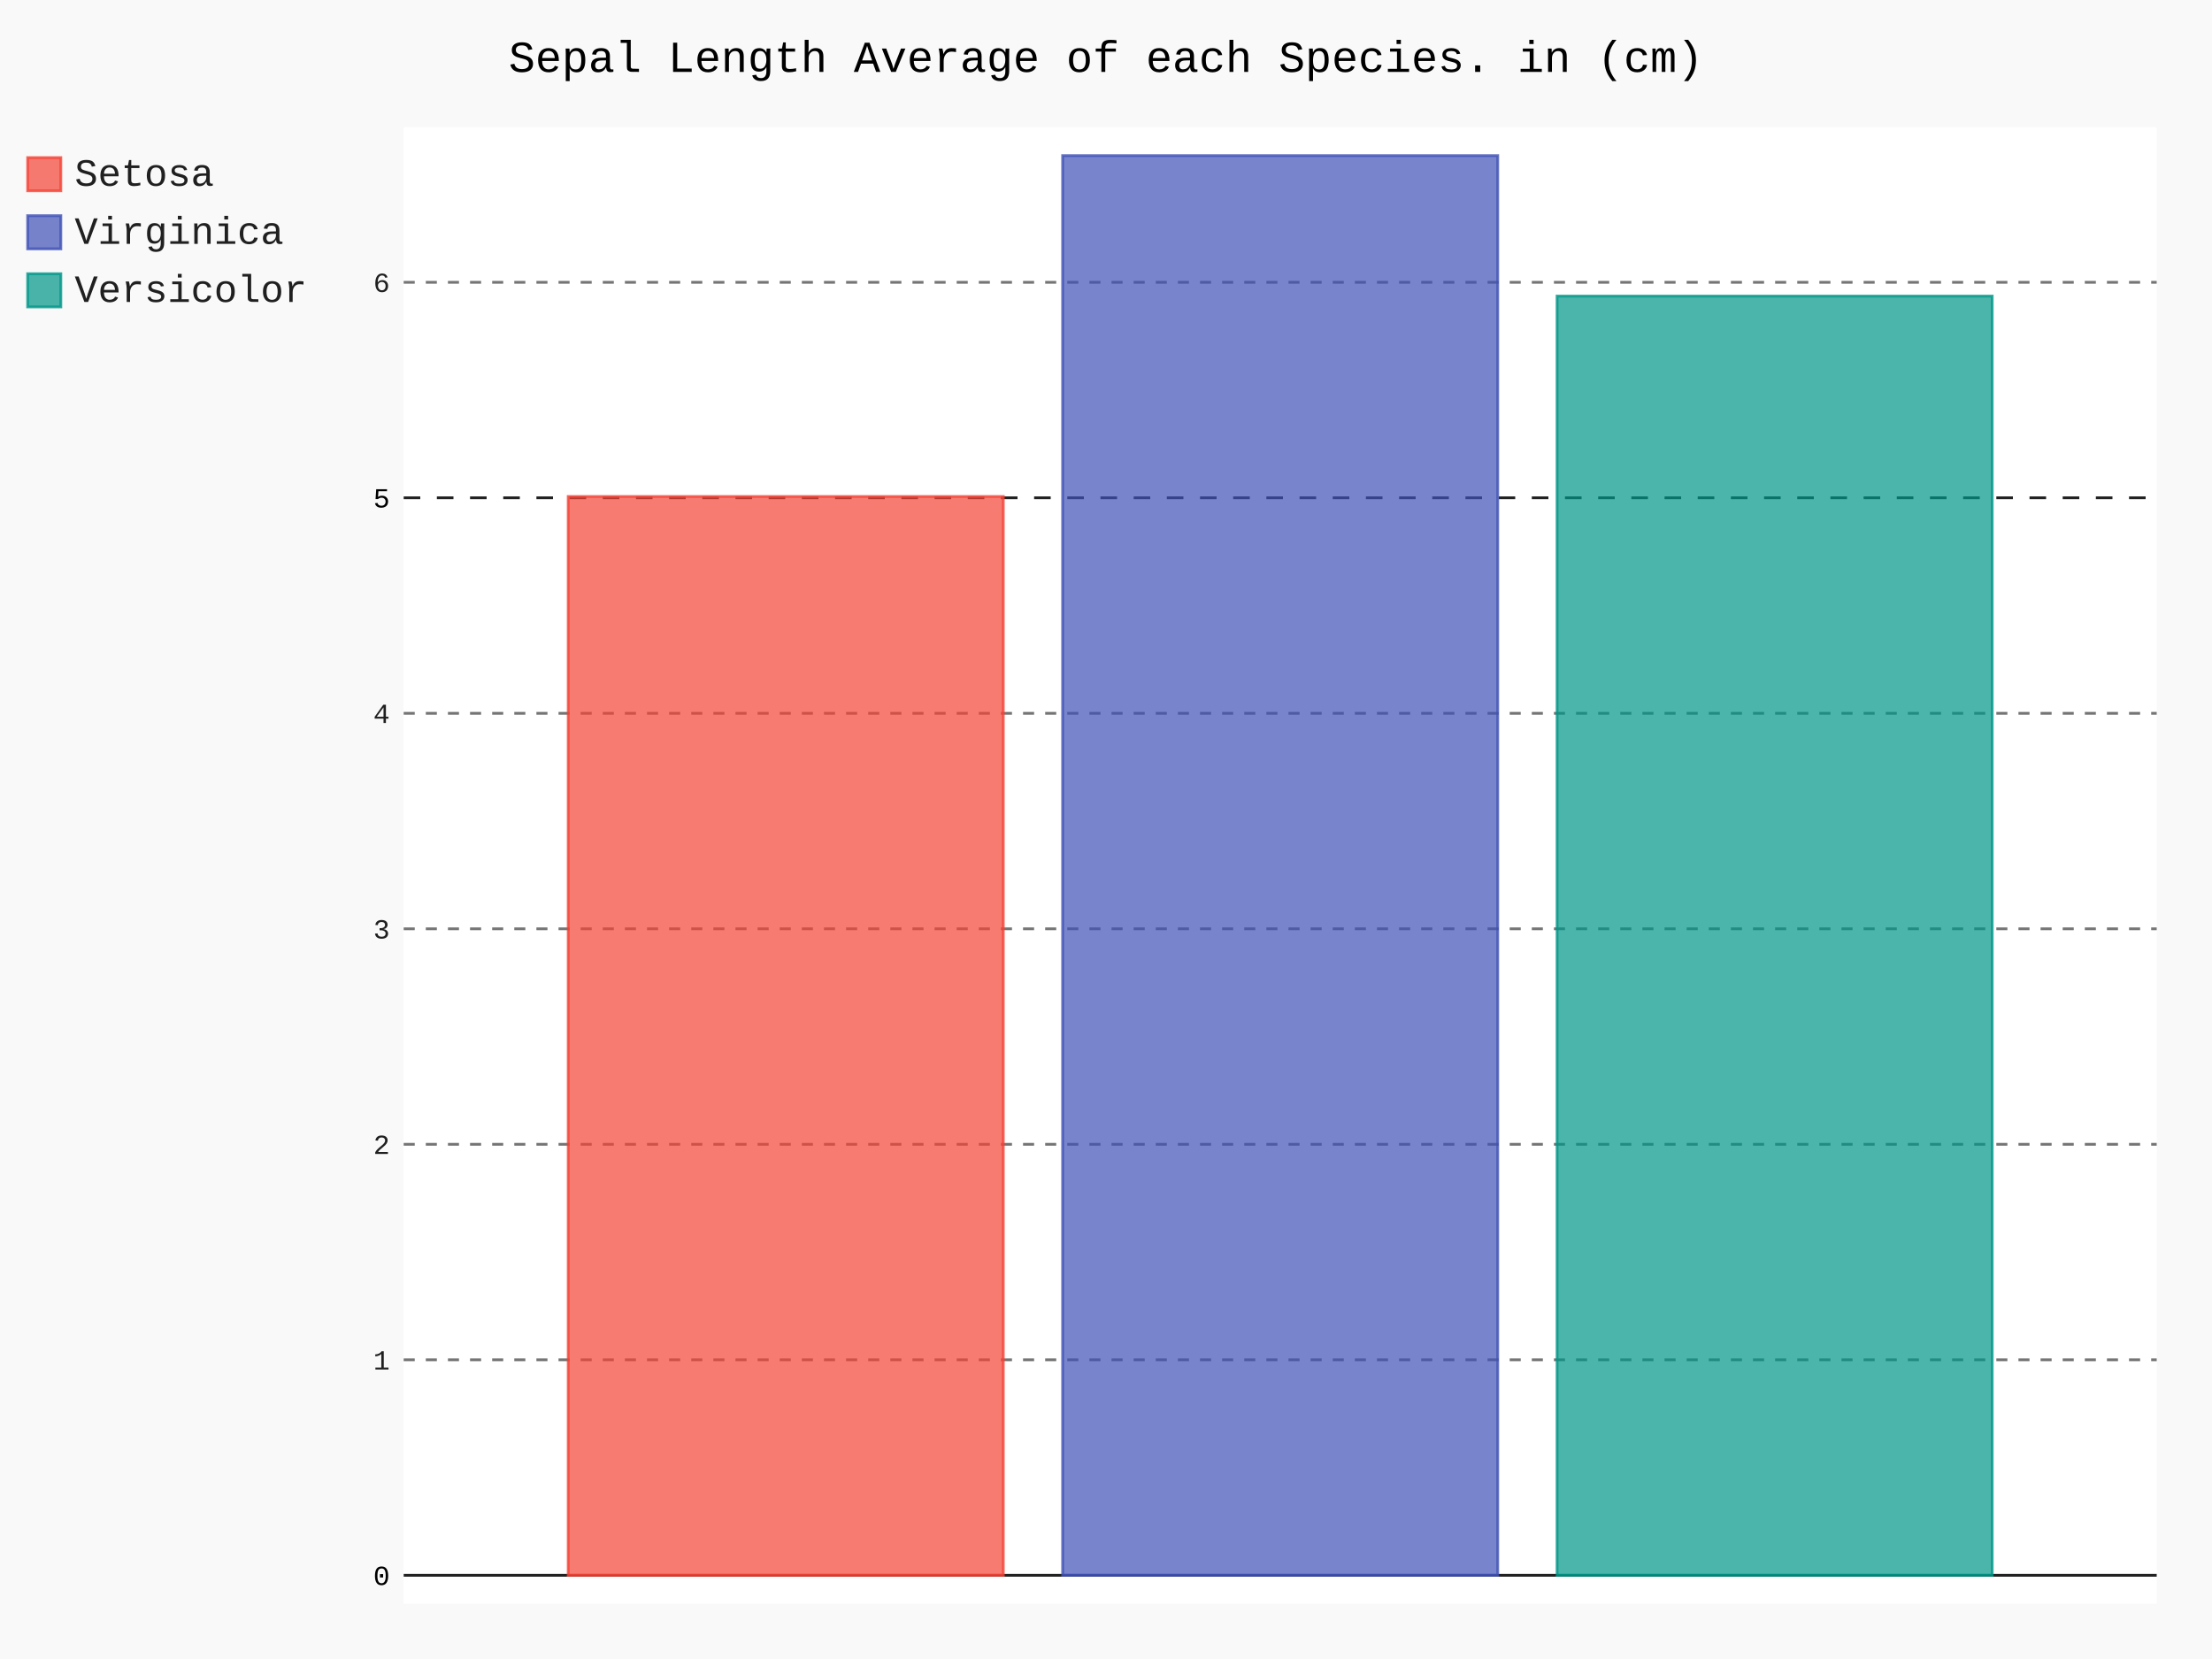
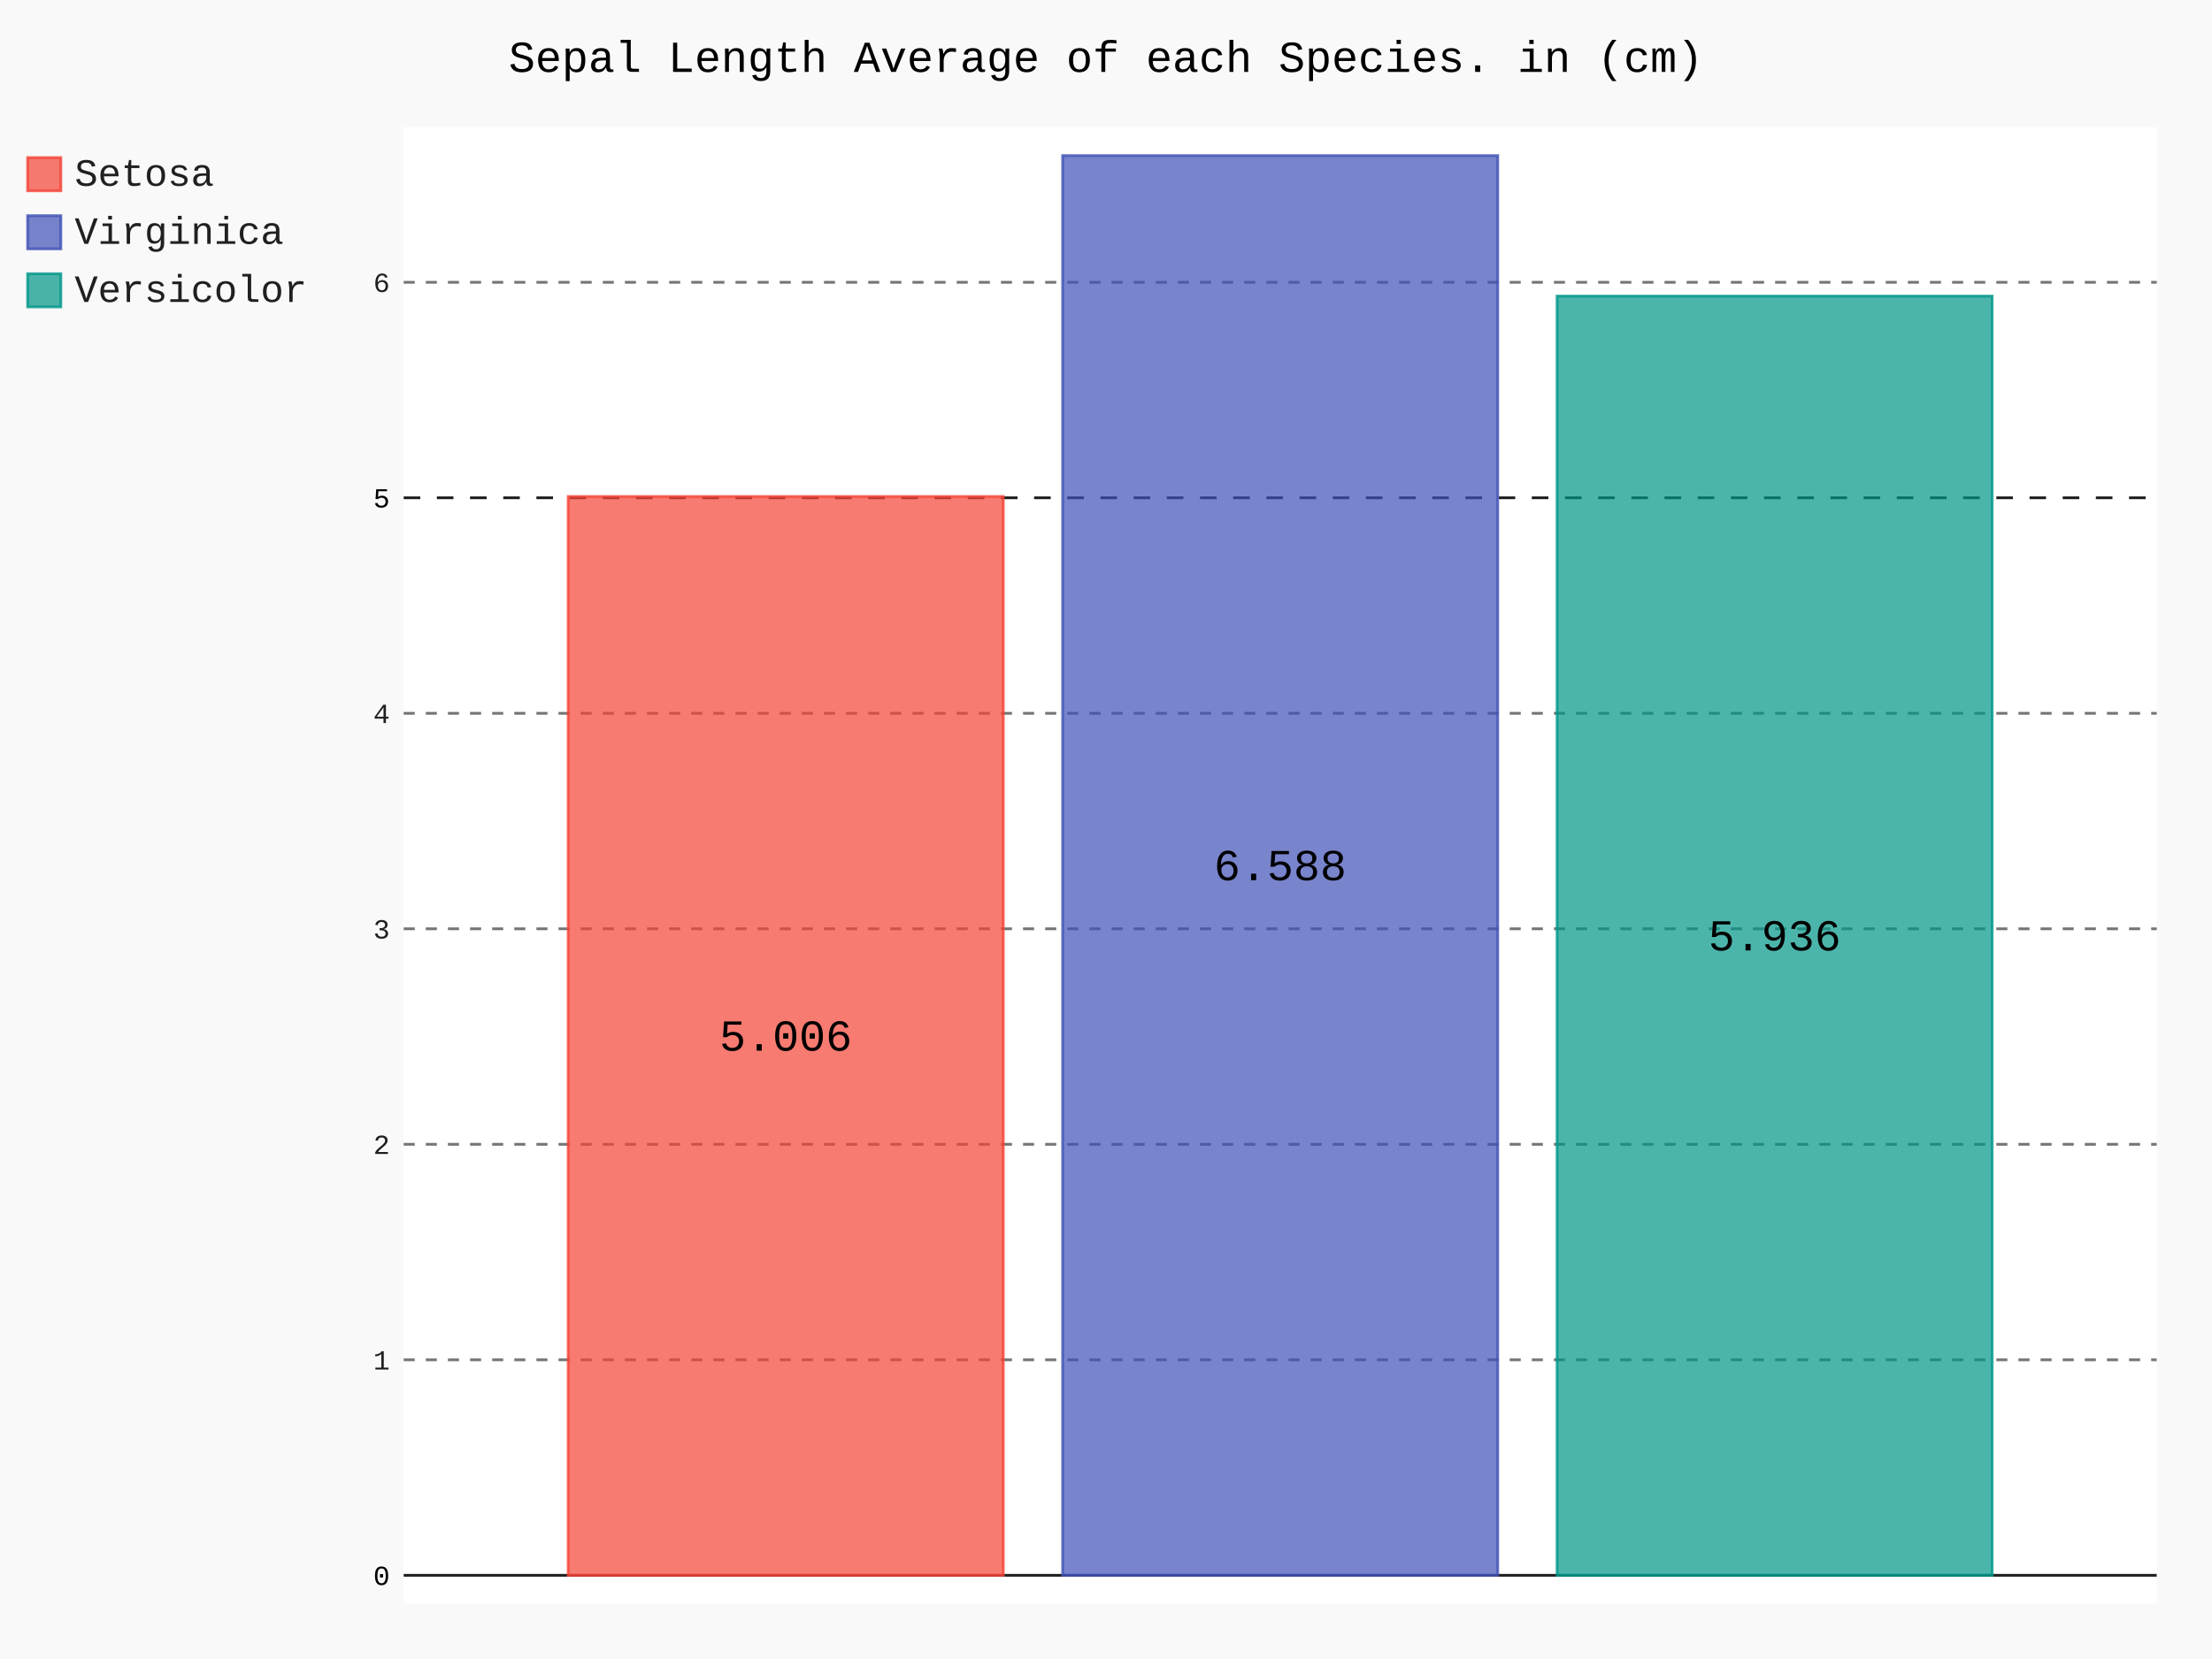
- <svg xmlns="http://www.w3.org/2000/svg" id="chart-f9fd1f2e-0f6a-44a5-8f12-a347a55445c4" class="pygal-chart" viewBox="0 0 800 600">
+ <svg xmlns="http://www.w3.org/2000/svg" id="chart-594e9c79-6843-474e-86b7-2ae1bf8628e2" class="pygal-chart" viewBox="0 0 800 600">
  <defs>
-     <style type="text/css">#chart-f9fd1f2e-0f6a-44a5-8f12-a347a55445c4{-webkit-user-select:none;-webkit-font-smoothing:antialiased;font-family:Consolas,"Liberation Mono",Menlo,Courier,monospace}#chart-f9fd1f2e-0f6a-44a5-8f12-a347a55445c4 .title{font-family:Consolas,"Liberation Mono",Menlo,Courier,monospace;font-size:16px}#chart-f9fd1f2e-0f6a-44a5-8f12-a347a55445c4 .legends .legend text{font-family:Consolas,"Liberation Mono",Menlo,Courier,monospace;font-size:14px}#chart-f9fd1f2e-0f6a-44a5-8f12-a347a55445c4 .axis text{font-family:Consolas,"Liberation Mono",Menlo,Courier,monospace;font-size:10px}#chart-f9fd1f2e-0f6a-44a5-8f12-a347a55445c4 .axis text.major{font-family:Consolas,"Liberation Mono",Menlo,Courier,monospace;font-size:10px}#chart-f9fd1f2e-0f6a-44a5-8f12-a347a55445c4 .text-overlay text.value{font-family:Consolas,"Liberation Mono",Menlo,Courier,monospace;font-size:16px}#chart-f9fd1f2e-0f6a-44a5-8f12-a347a55445c4 .text-overlay text.label{font-family:Consolas,"Liberation Mono",Menlo,Courier,monospace;font-size:10px}#chart-f9fd1f2e-0f6a-44a5-8f12-a347a55445c4 .tooltip{font-family:Consolas,"Liberation Mono",Menlo,Courier,monospace;font-size:14px}#chart-f9fd1f2e-0f6a-44a5-8f12-a347a55445c4 text.no_data{font-family:Consolas,"Liberation Mono",Menlo,Courier,monospace;font-size:64px}
- #chart-f9fd1f2e-0f6a-44a5-8f12-a347a55445c4{background-color:rgba(249,249,249,1)}#chart-f9fd1f2e-0f6a-44a5-8f12-a347a55445c4 path,#chart-f9fd1f2e-0f6a-44a5-8f12-a347a55445c4 line,#chart-f9fd1f2e-0f6a-44a5-8f12-a347a55445c4 rect,#chart-f9fd1f2e-0f6a-44a5-8f12-a347a55445c4 circle{-webkit-transition:150ms;-moz-transition:150ms;transition:150ms}#chart-f9fd1f2e-0f6a-44a5-8f12-a347a55445c4 .graph &gt; .background{fill:rgba(249,249,249,1)}#chart-f9fd1f2e-0f6a-44a5-8f12-a347a55445c4 .plot &gt; .background{fill:rgba(255,255,255,1)}#chart-f9fd1f2e-0f6a-44a5-8f12-a347a55445c4 .graph{fill:rgba(0,0,0,.87)}#chart-f9fd1f2e-0f6a-44a5-8f12-a347a55445c4 text.no_data{fill:rgba(0,0,0,1)}#chart-f9fd1f2e-0f6a-44a5-8f12-a347a55445c4 .title{fill:rgba(0,0,0,1)}#chart-f9fd1f2e-0f6a-44a5-8f12-a347a55445c4 .legends .legend text{fill:rgba(0,0,0,.87)}#chart-f9fd1f2e-0f6a-44a5-8f12-a347a55445c4 .legends .legend:hover text{fill:rgba(0,0,0,1)}#chart-f9fd1f2e-0f6a-44a5-8f12-a347a55445c4 .axis .line{stroke:rgba(0,0,0,1)}#chart-f9fd1f2e-0f6a-44a5-8f12-a347a55445c4 .axis .guide.line{stroke:rgba(0,0,0,.54)}#chart-f9fd1f2e-0f6a-44a5-8f12-a347a55445c4 .axis .major.line{stroke:rgba(0,0,0,.87)}#chart-f9fd1f2e-0f6a-44a5-8f12-a347a55445c4 .axis text.major{fill:rgba(0,0,0,1)}#chart-f9fd1f2e-0f6a-44a5-8f12-a347a55445c4 .axis.y .guides:hover .guide.line,#chart-f9fd1f2e-0f6a-44a5-8f12-a347a55445c4 .line-graph .axis.x .guides:hover .guide.line,#chart-f9fd1f2e-0f6a-44a5-8f12-a347a55445c4 .stackedline-graph .axis.x .guides:hover .guide.line,#chart-f9fd1f2e-0f6a-44a5-8f12-a347a55445c4 .xy-graph .axis.x .guides:hover .guide.line{stroke:rgba(0,0,0,1)}#chart-f9fd1f2e-0f6a-44a5-8f12-a347a55445c4 .axis .guides:hover text{fill:rgba(0,0,0,1)}#chart-f9fd1f2e-0f6a-44a5-8f12-a347a55445c4 .reactive{fill-opacity:.7;stroke-opacity:.8}#chart-f9fd1f2e-0f6a-44a5-8f12-a347a55445c4 .ci{stroke:rgba(0,0,0,.87)}#chart-f9fd1f2e-0f6a-44a5-8f12-a347a55445c4 .reactive.active,#chart-f9fd1f2e-0f6a-44a5-8f12-a347a55445c4 .active .reactive{fill-opacity:.8;stroke-opacity:.9;stroke-width:4}#chart-f9fd1f2e-0f6a-44a5-8f12-a347a55445c4 .ci .reactive.active{stroke-width:1.5}#chart-f9fd1f2e-0f6a-44a5-8f12-a347a55445c4 .series text{fill:rgba(0,0,0,1)}#chart-f9fd1f2e-0f6a-44a5-8f12-a347a55445c4 .tooltip rect{fill:rgba(255,255,255,1);stroke:rgba(0,0,0,1);-webkit-transition:opacity 150ms;-moz-transition:opacity 150ms;transition:opacity 150ms}#chart-f9fd1f2e-0f6a-44a5-8f12-a347a55445c4 .tooltip .label{fill:rgba(0,0,0,.87)}#chart-f9fd1f2e-0f6a-44a5-8f12-a347a55445c4 .tooltip .label{fill:rgba(0,0,0,.87)}#chart-f9fd1f2e-0f6a-44a5-8f12-a347a55445c4 .tooltip .legend{font-size:.8em;fill:rgba(0,0,0,.54)}#chart-f9fd1f2e-0f6a-44a5-8f12-a347a55445c4 .tooltip .x_label{font-size:.6em;fill:rgba(0,0,0,1)}#chart-f9fd1f2e-0f6a-44a5-8f12-a347a55445c4 .tooltip .xlink{font-size:.5em;text-decoration:underline}#chart-f9fd1f2e-0f6a-44a5-8f12-a347a55445c4 .tooltip .value{font-size:1.5em}#chart-f9fd1f2e-0f6a-44a5-8f12-a347a55445c4 .bound{font-size:.5em}#chart-f9fd1f2e-0f6a-44a5-8f12-a347a55445c4 .max-value{font-size:.75em;fill:rgba(0,0,0,.54)}#chart-f9fd1f2e-0f6a-44a5-8f12-a347a55445c4 .map-element{fill:rgba(255,255,255,1);stroke:rgba(0,0,0,.54) !important}#chart-f9fd1f2e-0f6a-44a5-8f12-a347a55445c4 .map-element .reactive{fill-opacity:inherit;stroke-opacity:inherit}#chart-f9fd1f2e-0f6a-44a5-8f12-a347a55445c4 .color-0,#chart-f9fd1f2e-0f6a-44a5-8f12-a347a55445c4 .color-0 a:visited{stroke:#F44336;fill:#F44336}#chart-f9fd1f2e-0f6a-44a5-8f12-a347a55445c4 .color-1,#chart-f9fd1f2e-0f6a-44a5-8f12-a347a55445c4 .color-1 a:visited{stroke:#3F51B5;fill:#3F51B5}#chart-f9fd1f2e-0f6a-44a5-8f12-a347a55445c4 .color-2,#chart-f9fd1f2e-0f6a-44a5-8f12-a347a55445c4 .color-2 a:visited{stroke:#009688;fill:#009688}#chart-f9fd1f2e-0f6a-44a5-8f12-a347a55445c4 .text-overlay .color-0 text{fill:black}#chart-f9fd1f2e-0f6a-44a5-8f12-a347a55445c4 .text-overlay .color-1 text{fill:black}#chart-f9fd1f2e-0f6a-44a5-8f12-a347a55445c4 .text-overlay .color-2 text{fill:black}
- #chart-f9fd1f2e-0f6a-44a5-8f12-a347a55445c4 text.no_data{text-anchor:middle}#chart-f9fd1f2e-0f6a-44a5-8f12-a347a55445c4 .guide.line{fill:none}#chart-f9fd1f2e-0f6a-44a5-8f12-a347a55445c4 .centered{text-anchor:middle}#chart-f9fd1f2e-0f6a-44a5-8f12-a347a55445c4 .title{text-anchor:middle}#chart-f9fd1f2e-0f6a-44a5-8f12-a347a55445c4 .legends .legend text{fill-opacity:1}#chart-f9fd1f2e-0f6a-44a5-8f12-a347a55445c4 .axis.x text{text-anchor:middle}#chart-f9fd1f2e-0f6a-44a5-8f12-a347a55445c4 .axis.x:not(.web) text[transform]{text-anchor:start}#chart-f9fd1f2e-0f6a-44a5-8f12-a347a55445c4 .axis.x:not(.web) text[transform].backwards{text-anchor:end}#chart-f9fd1f2e-0f6a-44a5-8f12-a347a55445c4 .axis.y text{text-anchor:end}#chart-f9fd1f2e-0f6a-44a5-8f12-a347a55445c4 .axis.y text[transform].backwards{text-anchor:start}#chart-f9fd1f2e-0f6a-44a5-8f12-a347a55445c4 .axis.y2 text{text-anchor:start}#chart-f9fd1f2e-0f6a-44a5-8f12-a347a55445c4 .axis.y2 text[transform].backwards{text-anchor:end}#chart-f9fd1f2e-0f6a-44a5-8f12-a347a55445c4 .axis .guide.line{stroke-dasharray:4,4}#chart-f9fd1f2e-0f6a-44a5-8f12-a347a55445c4 .axis .major.guide.line{stroke-dasharray:6,6}#chart-f9fd1f2e-0f6a-44a5-8f12-a347a55445c4 .horizontal .axis.y .guide.line,#chart-f9fd1f2e-0f6a-44a5-8f12-a347a55445c4 .horizontal .axis.y2 .guide.line,#chart-f9fd1f2e-0f6a-44a5-8f12-a347a55445c4 .vertical .axis.x .guide.line{opacity:0}#chart-f9fd1f2e-0f6a-44a5-8f12-a347a55445c4 .horizontal .axis.always_show .guide.line,#chart-f9fd1f2e-0f6a-44a5-8f12-a347a55445c4 .vertical .axis.always_show .guide.line{opacity:1 !important}#chart-f9fd1f2e-0f6a-44a5-8f12-a347a55445c4 .axis.y .guides:hover .guide.line,#chart-f9fd1f2e-0f6a-44a5-8f12-a347a55445c4 .axis.y2 .guides:hover .guide.line,#chart-f9fd1f2e-0f6a-44a5-8f12-a347a55445c4 .axis.x .guides:hover .guide.line{opacity:1}#chart-f9fd1f2e-0f6a-44a5-8f12-a347a55445c4 .axis .guides:hover text{opacity:1}#chart-f9fd1f2e-0f6a-44a5-8f12-a347a55445c4 .nofill{fill:none}#chart-f9fd1f2e-0f6a-44a5-8f12-a347a55445c4 .subtle-fill{fill-opacity:.2}#chart-f9fd1f2e-0f6a-44a5-8f12-a347a55445c4 .dot{stroke-width:1px;fill-opacity:1}#chart-f9fd1f2e-0f6a-44a5-8f12-a347a55445c4 .dot.active{stroke-width:5px}#chart-f9fd1f2e-0f6a-44a5-8f12-a347a55445c4 .dot.negative{fill:transparent}#chart-f9fd1f2e-0f6a-44a5-8f12-a347a55445c4 text,#chart-f9fd1f2e-0f6a-44a5-8f12-a347a55445c4 tspan{stroke:none !important}#chart-f9fd1f2e-0f6a-44a5-8f12-a347a55445c4 .series text.active{opacity:1}#chart-f9fd1f2e-0f6a-44a5-8f12-a347a55445c4 .tooltip rect{fill-opacity:.95;stroke-width:.5}#chart-f9fd1f2e-0f6a-44a5-8f12-a347a55445c4 .tooltip text{fill-opacity:1}#chart-f9fd1f2e-0f6a-44a5-8f12-a347a55445c4 .showable{visibility:hidden}#chart-f9fd1f2e-0f6a-44a5-8f12-a347a55445c4 .showable.shown{visibility:visible}#chart-f9fd1f2e-0f6a-44a5-8f12-a347a55445c4 .gauge-background{fill:rgba(229,229,229,1);stroke:none}#chart-f9fd1f2e-0f6a-44a5-8f12-a347a55445c4 .bg-lines{stroke:rgba(249,249,249,1);stroke-width:2px}</style>
+     <style type="text/css">#chart-594e9c79-6843-474e-86b7-2ae1bf8628e2{-webkit-user-select:none;-webkit-font-smoothing:antialiased;font-family:Consolas,"Liberation Mono",Menlo,Courier,monospace}#chart-594e9c79-6843-474e-86b7-2ae1bf8628e2 .title{font-family:Consolas,"Liberation Mono",Menlo,Courier,monospace;font-size:16px}#chart-594e9c79-6843-474e-86b7-2ae1bf8628e2 .legends .legend text{font-family:Consolas,"Liberation Mono",Menlo,Courier,monospace;font-size:14px}#chart-594e9c79-6843-474e-86b7-2ae1bf8628e2 .axis text{font-family:Consolas,"Liberation Mono",Menlo,Courier,monospace;font-size:10px}#chart-594e9c79-6843-474e-86b7-2ae1bf8628e2 .axis text.major{font-family:Consolas,"Liberation Mono",Menlo,Courier,monospace;font-size:10px}#chart-594e9c79-6843-474e-86b7-2ae1bf8628e2 .text-overlay text.value{font-family:Consolas,"Liberation Mono",Menlo,Courier,monospace;font-size:16px}#chart-594e9c79-6843-474e-86b7-2ae1bf8628e2 .text-overlay text.label{font-family:Consolas,"Liberation Mono",Menlo,Courier,monospace;font-size:10px}#chart-594e9c79-6843-474e-86b7-2ae1bf8628e2 .tooltip{font-family:Consolas,"Liberation Mono",Menlo,Courier,monospace;font-size:14px}#chart-594e9c79-6843-474e-86b7-2ae1bf8628e2 text.no_data{font-family:Consolas,"Liberation Mono",Menlo,Courier,monospace;font-size:64px}
+ #chart-594e9c79-6843-474e-86b7-2ae1bf8628e2{background-color:rgba(249,249,249,1)}#chart-594e9c79-6843-474e-86b7-2ae1bf8628e2 path,#chart-594e9c79-6843-474e-86b7-2ae1bf8628e2 line,#chart-594e9c79-6843-474e-86b7-2ae1bf8628e2 rect,#chart-594e9c79-6843-474e-86b7-2ae1bf8628e2 circle{-webkit-transition:150ms;-moz-transition:150ms;transition:150ms}#chart-594e9c79-6843-474e-86b7-2ae1bf8628e2 .graph &gt; .background{fill:rgba(249,249,249,1)}#chart-594e9c79-6843-474e-86b7-2ae1bf8628e2 .plot &gt; .background{fill:rgba(255,255,255,1)}#chart-594e9c79-6843-474e-86b7-2ae1bf8628e2 .graph{fill:rgba(0,0,0,.87)}#chart-594e9c79-6843-474e-86b7-2ae1bf8628e2 text.no_data{fill:rgba(0,0,0,1)}#chart-594e9c79-6843-474e-86b7-2ae1bf8628e2 .title{fill:rgba(0,0,0,1)}#chart-594e9c79-6843-474e-86b7-2ae1bf8628e2 .legends .legend text{fill:rgba(0,0,0,.87)}#chart-594e9c79-6843-474e-86b7-2ae1bf8628e2 .legends .legend:hover text{fill:rgba(0,0,0,1)}#chart-594e9c79-6843-474e-86b7-2ae1bf8628e2 .axis .line{stroke:rgba(0,0,0,1)}#chart-594e9c79-6843-474e-86b7-2ae1bf8628e2 .axis .guide.line{stroke:rgba(0,0,0,.54)}#chart-594e9c79-6843-474e-86b7-2ae1bf8628e2 .axis .major.line{stroke:rgba(0,0,0,.87)}#chart-594e9c79-6843-474e-86b7-2ae1bf8628e2 .axis text.major{fill:rgba(0,0,0,1)}#chart-594e9c79-6843-474e-86b7-2ae1bf8628e2 .axis.y .guides:hover .guide.line,#chart-594e9c79-6843-474e-86b7-2ae1bf8628e2 .line-graph .axis.x .guides:hover .guide.line,#chart-594e9c79-6843-474e-86b7-2ae1bf8628e2 .stackedline-graph .axis.x .guides:hover .guide.line,#chart-594e9c79-6843-474e-86b7-2ae1bf8628e2 .xy-graph .axis.x .guides:hover .guide.line{stroke:rgba(0,0,0,1)}#chart-594e9c79-6843-474e-86b7-2ae1bf8628e2 .axis .guides:hover text{fill:rgba(0,0,0,1)}#chart-594e9c79-6843-474e-86b7-2ae1bf8628e2 .reactive{fill-opacity:.7;stroke-opacity:.8}#chart-594e9c79-6843-474e-86b7-2ae1bf8628e2 .ci{stroke:rgba(0,0,0,.87)}#chart-594e9c79-6843-474e-86b7-2ae1bf8628e2 .reactive.active,#chart-594e9c79-6843-474e-86b7-2ae1bf8628e2 .active .reactive{fill-opacity:.8;stroke-opacity:.9;stroke-width:4}#chart-594e9c79-6843-474e-86b7-2ae1bf8628e2 .ci .reactive.active{stroke-width:1.5}#chart-594e9c79-6843-474e-86b7-2ae1bf8628e2 .series text{fill:rgba(0,0,0,1)}#chart-594e9c79-6843-474e-86b7-2ae1bf8628e2 .tooltip rect{fill:rgba(255,255,255,1);stroke:rgba(0,0,0,1);-webkit-transition:opacity 150ms;-moz-transition:opacity 150ms;transition:opacity 150ms}#chart-594e9c79-6843-474e-86b7-2ae1bf8628e2 .tooltip .label{fill:rgba(0,0,0,.87)}#chart-594e9c79-6843-474e-86b7-2ae1bf8628e2 .tooltip .label{fill:rgba(0,0,0,.87)}#chart-594e9c79-6843-474e-86b7-2ae1bf8628e2 .tooltip .legend{font-size:.8em;fill:rgba(0,0,0,.54)}#chart-594e9c79-6843-474e-86b7-2ae1bf8628e2 .tooltip .x_label{font-size:.6em;fill:rgba(0,0,0,1)}#chart-594e9c79-6843-474e-86b7-2ae1bf8628e2 .tooltip .xlink{font-size:.5em;text-decoration:underline}#chart-594e9c79-6843-474e-86b7-2ae1bf8628e2 .tooltip .value{font-size:1.5em}#chart-594e9c79-6843-474e-86b7-2ae1bf8628e2 .bound{font-size:.5em}#chart-594e9c79-6843-474e-86b7-2ae1bf8628e2 .max-value{font-size:.75em;fill:rgba(0,0,0,.54)}#chart-594e9c79-6843-474e-86b7-2ae1bf8628e2 .map-element{fill:rgba(255,255,255,1);stroke:rgba(0,0,0,.54) !important}#chart-594e9c79-6843-474e-86b7-2ae1bf8628e2 .map-element .reactive{fill-opacity:inherit;stroke-opacity:inherit}#chart-594e9c79-6843-474e-86b7-2ae1bf8628e2 .color-0,#chart-594e9c79-6843-474e-86b7-2ae1bf8628e2 .color-0 a:visited{stroke:#F44336;fill:#F44336}#chart-594e9c79-6843-474e-86b7-2ae1bf8628e2 .color-1,#chart-594e9c79-6843-474e-86b7-2ae1bf8628e2 .color-1 a:visited{stroke:#3F51B5;fill:#3F51B5}#chart-594e9c79-6843-474e-86b7-2ae1bf8628e2 .color-2,#chart-594e9c79-6843-474e-86b7-2ae1bf8628e2 .color-2 a:visited{stroke:#009688;fill:#009688}#chart-594e9c79-6843-474e-86b7-2ae1bf8628e2 .text-overlay .color-0 text{fill:black}#chart-594e9c79-6843-474e-86b7-2ae1bf8628e2 .text-overlay .color-1 text{fill:black}#chart-594e9c79-6843-474e-86b7-2ae1bf8628e2 .text-overlay .color-2 text{fill:black}
+ #chart-594e9c79-6843-474e-86b7-2ae1bf8628e2 text.no_data{text-anchor:middle}#chart-594e9c79-6843-474e-86b7-2ae1bf8628e2 .guide.line{fill:none}#chart-594e9c79-6843-474e-86b7-2ae1bf8628e2 .centered{text-anchor:middle}#chart-594e9c79-6843-474e-86b7-2ae1bf8628e2 .title{text-anchor:middle}#chart-594e9c79-6843-474e-86b7-2ae1bf8628e2 .legends .legend text{fill-opacity:1}#chart-594e9c79-6843-474e-86b7-2ae1bf8628e2 .axis.x text{text-anchor:middle}#chart-594e9c79-6843-474e-86b7-2ae1bf8628e2 .axis.x:not(.web) text[transform]{text-anchor:start}#chart-594e9c79-6843-474e-86b7-2ae1bf8628e2 .axis.x:not(.web) text[transform].backwards{text-anchor:end}#chart-594e9c79-6843-474e-86b7-2ae1bf8628e2 .axis.y text{text-anchor:end}#chart-594e9c79-6843-474e-86b7-2ae1bf8628e2 .axis.y text[transform].backwards{text-anchor:start}#chart-594e9c79-6843-474e-86b7-2ae1bf8628e2 .axis.y2 text{text-anchor:start}#chart-594e9c79-6843-474e-86b7-2ae1bf8628e2 .axis.y2 text[transform].backwards{text-anchor:end}#chart-594e9c79-6843-474e-86b7-2ae1bf8628e2 .axis .guide.line{stroke-dasharray:4,4}#chart-594e9c79-6843-474e-86b7-2ae1bf8628e2 .axis .major.guide.line{stroke-dasharray:6,6}#chart-594e9c79-6843-474e-86b7-2ae1bf8628e2 .horizontal .axis.y .guide.line,#chart-594e9c79-6843-474e-86b7-2ae1bf8628e2 .horizontal .axis.y2 .guide.line,#chart-594e9c79-6843-474e-86b7-2ae1bf8628e2 .vertical .axis.x .guide.line{opacity:0}#chart-594e9c79-6843-474e-86b7-2ae1bf8628e2 .horizontal .axis.always_show .guide.line,#chart-594e9c79-6843-474e-86b7-2ae1bf8628e2 .vertical .axis.always_show .guide.line{opacity:1 !important}#chart-594e9c79-6843-474e-86b7-2ae1bf8628e2 .axis.y .guides:hover .guide.line,#chart-594e9c79-6843-474e-86b7-2ae1bf8628e2 .axis.y2 .guides:hover .guide.line,#chart-594e9c79-6843-474e-86b7-2ae1bf8628e2 .axis.x .guides:hover .guide.line{opacity:1}#chart-594e9c79-6843-474e-86b7-2ae1bf8628e2 .axis .guides:hover text{opacity:1}#chart-594e9c79-6843-474e-86b7-2ae1bf8628e2 .nofill{fill:none}#chart-594e9c79-6843-474e-86b7-2ae1bf8628e2 .subtle-fill{fill-opacity:.2}#chart-594e9c79-6843-474e-86b7-2ae1bf8628e2 .dot{stroke-width:1px;fill-opacity:1}#chart-594e9c79-6843-474e-86b7-2ae1bf8628e2 .dot.active{stroke-width:5px}#chart-594e9c79-6843-474e-86b7-2ae1bf8628e2 .dot.negative{fill:transparent}#chart-594e9c79-6843-474e-86b7-2ae1bf8628e2 text,#chart-594e9c79-6843-474e-86b7-2ae1bf8628e2 tspan{stroke:none !important}#chart-594e9c79-6843-474e-86b7-2ae1bf8628e2 .series text.active{opacity:1}#chart-594e9c79-6843-474e-86b7-2ae1bf8628e2 .tooltip rect{fill-opacity:.95;stroke-width:.5}#chart-594e9c79-6843-474e-86b7-2ae1bf8628e2 .tooltip text{fill-opacity:1}#chart-594e9c79-6843-474e-86b7-2ae1bf8628e2 .showable{visibility:hidden}#chart-594e9c79-6843-474e-86b7-2ae1bf8628e2 .showable.shown{visibility:visible}#chart-594e9c79-6843-474e-86b7-2ae1bf8628e2 .gauge-background{fill:rgba(229,229,229,1);stroke:none}#chart-594e9c79-6843-474e-86b7-2ae1bf8628e2 .bg-lines{stroke:rgba(249,249,249,1);stroke-width:2px}</style>
  </defs>
  <g class="graph bar-graph vertical">
    <rect class="background" height="600" width="800" x="0" y="0" />
    <g class="plot" transform="translate(146, 46)">
      <rect class="background" height="534" width="634.0" x="0" y="0" />
      <g class="axis y always_show">
        <g class="guides">
          <path class="axis major line" d="M0 523.731 h634" />
          <text class="major" x="-5" y="527.231">0</text>
        </g>
        <g class="guides">
          <path class="guide line" d="M0 445.792 h634" />
          <text class="" x="-5" y="449.292">1</text>
        </g>
        <g class="guides">
          <path class="guide line" d="M0 367.853 h634" />
          <text class="" x="-5" y="371.353">2</text>
        </g>
        <g class="guides">
          <path class="guide line" d="M0 289.914 h634" />
          <text class="" x="-5" y="293.414">3</text>
        </g>
        <g class="guides">
          <path class="guide line" d="M0 211.975 h634" />
          <text class="" x="-5" y="215.475">4</text>
        </g>
        <g class="guides">
          <path class="major guide line" d="M0 134.036 h634" />
          <text class="major" x="-5" y="137.536">5</text>
        </g>
        <g class="guides">
          <path class="guide line" d="M0 56.097 h634" />
          <text class="" x="-5" y="59.597">6</text>
        </g>
      </g>
      <g class="series serie-0 color-0">
        <g class="bars">
          <g class="bar">
            <rect class="rect reactive tooltip-trigger" height="390.162" rx="0" ry="0" width="157.362" x="59.498" y="133.569" />
          </g>
        </g>
      </g>
      <g class="series serie-1 color-1">
        <g class="bars">
          <g class="bar">
            <rect class="rect reactive tooltip-trigger" height="513.462" rx="0" ry="0" width="157.362" x="238.319" y="10.269" />
          </g>
        </g>
      </g>
      <g class="series serie-2 color-2">
        <g class="bars">
          <g class="bar">
            <rect class="rect reactive tooltip-trigger" height="462.645" rx="0" ry="0" width="157.362" x="417.139" y="61.085" />
          </g>
        </g>
      </g>
    </g>
    <g class="titles">
      <text class="title plot_title" x="400.0" y="26">Sepal Length Average of each Species. in (cm)</text>
    </g>
    <g class="plot overlay" transform="translate(146, 46)">
      <g class="series serie-0 color-0" />
      <g class="series serie-1 color-1" />
      <g class="series serie-2 color-2" />
    </g>
    <g class="plot text-overlay" transform="translate(146, 46)">
-       <g class="series serie-0 color-0" />
-       <g class="series serie-1 color-1" />
-       <g class="series serie-2 color-2" />
+       <g class="series serie-0 color-0">
+         <text class="value" text-anchor="middle" x="138.179" y="333.983">5.006</text>
+       </g>
+       <g class="series serie-1 color-1">
+         <text class="value" text-anchor="middle" x="317.0" y="272.333">6.588</text>
+       </g>
+       <g class="series serie-2 color-2">
+         <text class="value" text-anchor="middle" x="495.821" y="297.741">5.936</text>
+       </g>
    </g>
    <g class="plot tooltip-overlay" transform="translate(146, 46)">
      <g class="tooltip" style="opacity: 0" transform="translate(0 0)">
        <rect class="tooltip-box" height="0" rx="0" ry="0" width="0" />
        <g class="text" />
      </g>
    </g>
    <g class="legends" transform="translate(10, 56)">
      <g class="legend reactive activate-serie" id="activate-serie-0">
        <rect class="color-0 reactive" height="12" width="12" x="0.0" y="1.0" />
        <text x="17.0" y="11.2">Setosa</text>
      </g>
      <g class="legend reactive activate-serie" id="activate-serie-1">
        <rect class="color-1 reactive" height="12" width="12" x="0.0" y="22.0" />
        <text x="17.0" y="32.2">Virginica</text>
      </g>
      <g class="legend reactive activate-serie" id="activate-serie-2">
        <rect class="color-2 reactive" height="12" width="12" x="0.0" y="43.0" />
        <text x="17.0" y="53.2">Versicolor</text>
      </g>
    </g>
    <g class="legends" transform="translate(790, 56)" />
  </g>
</svg>
